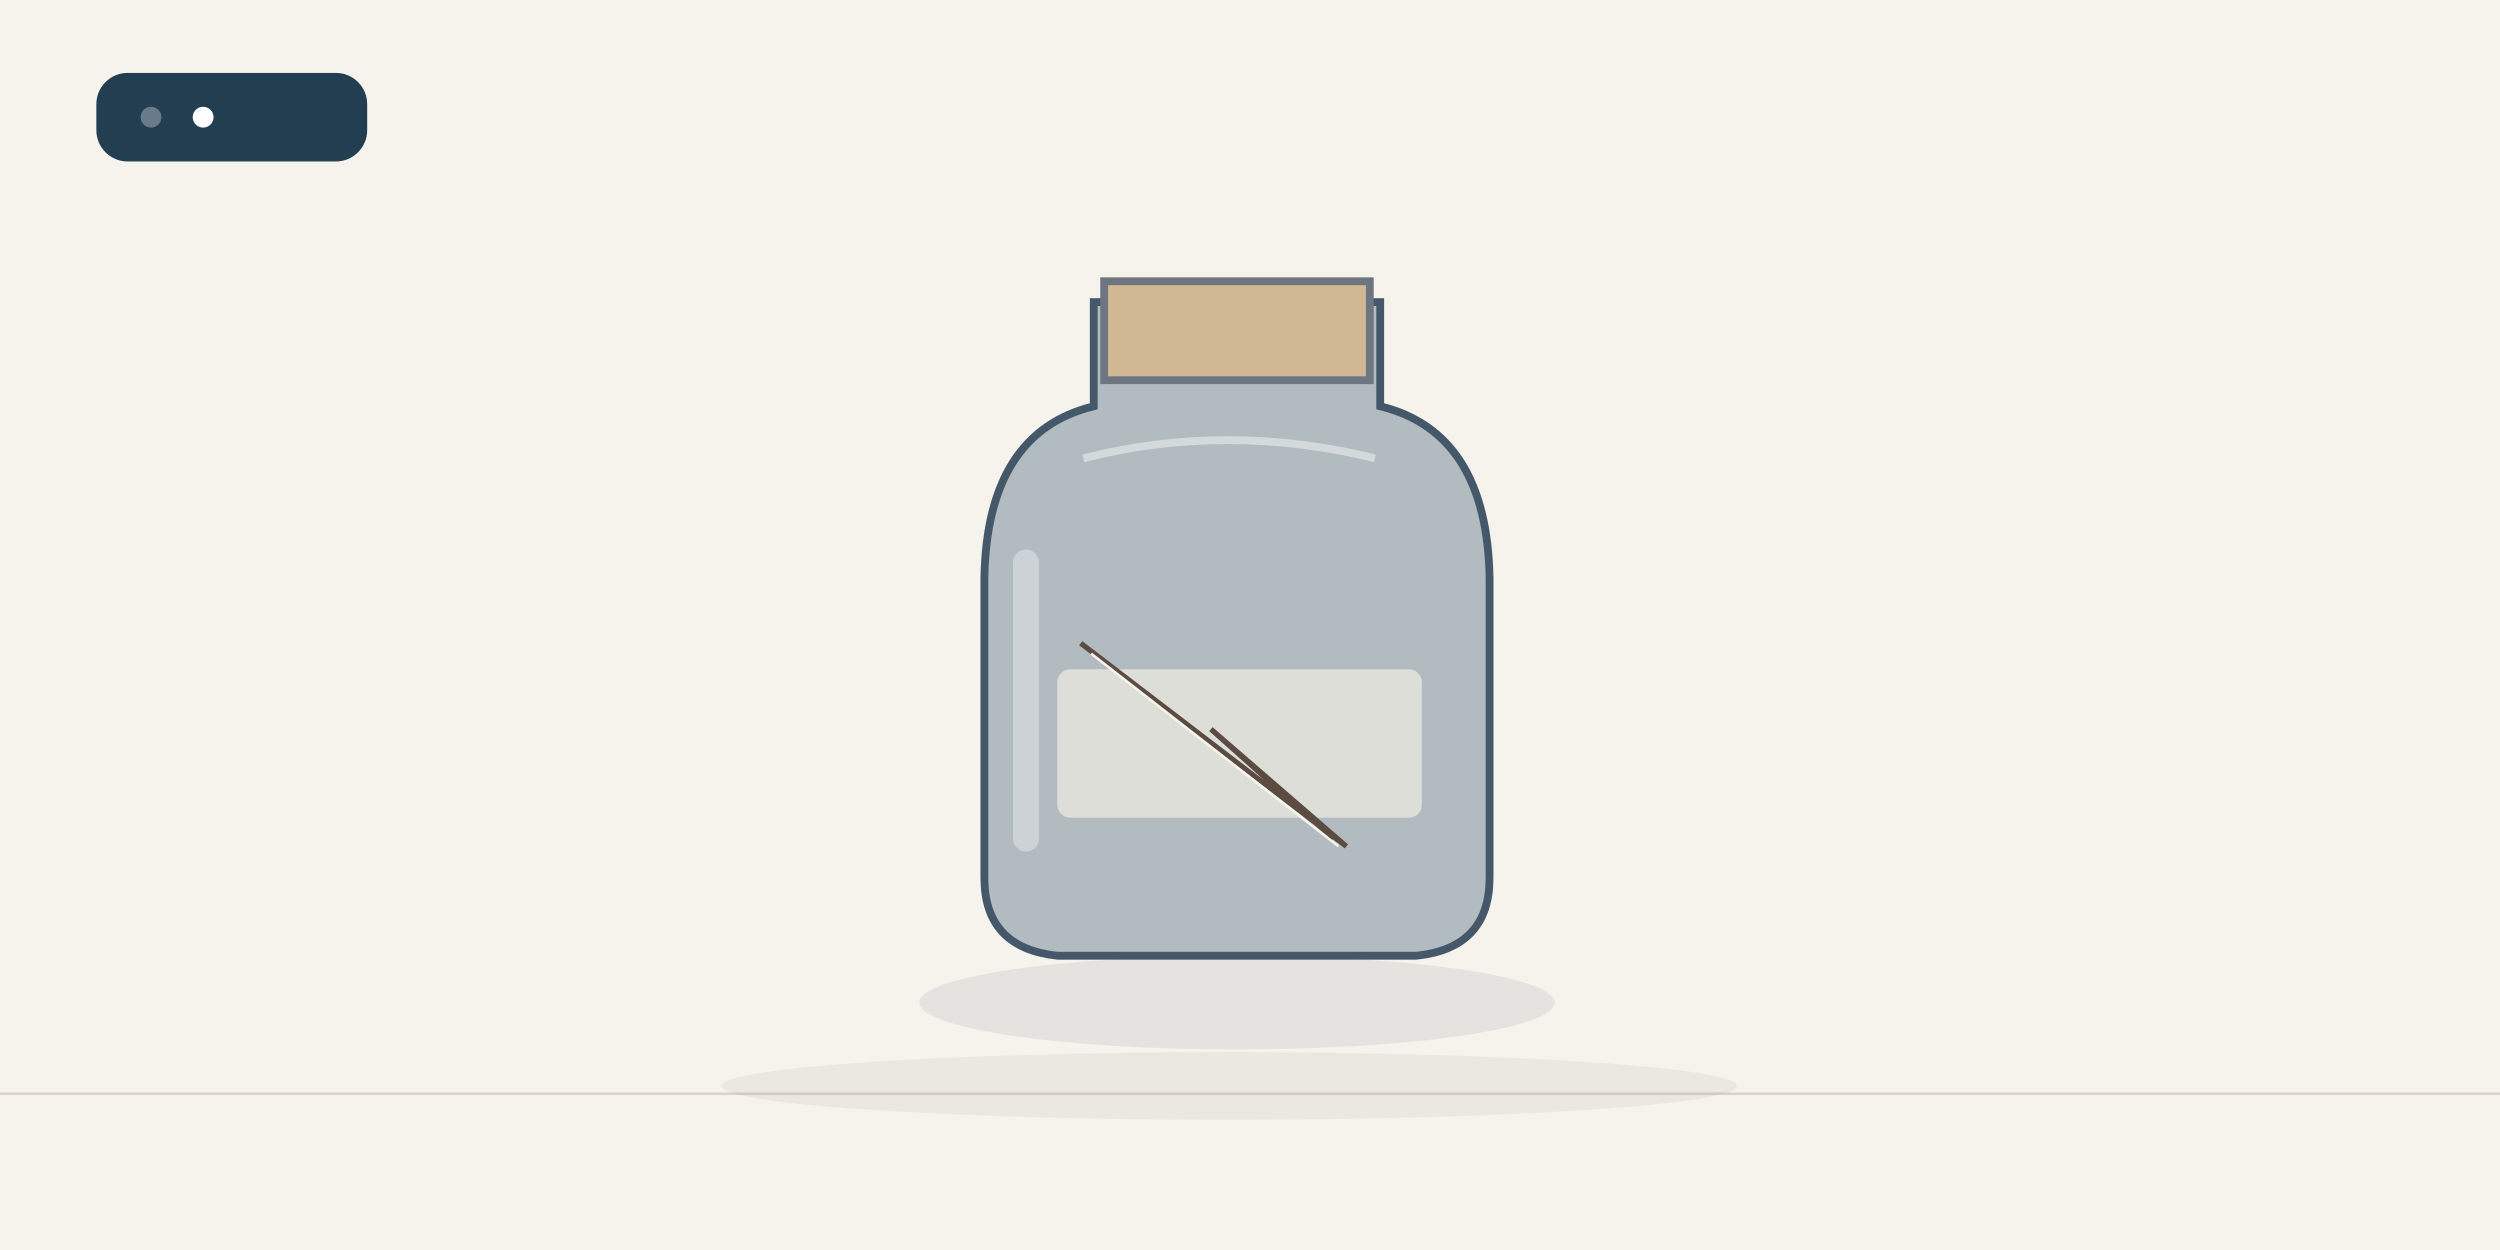
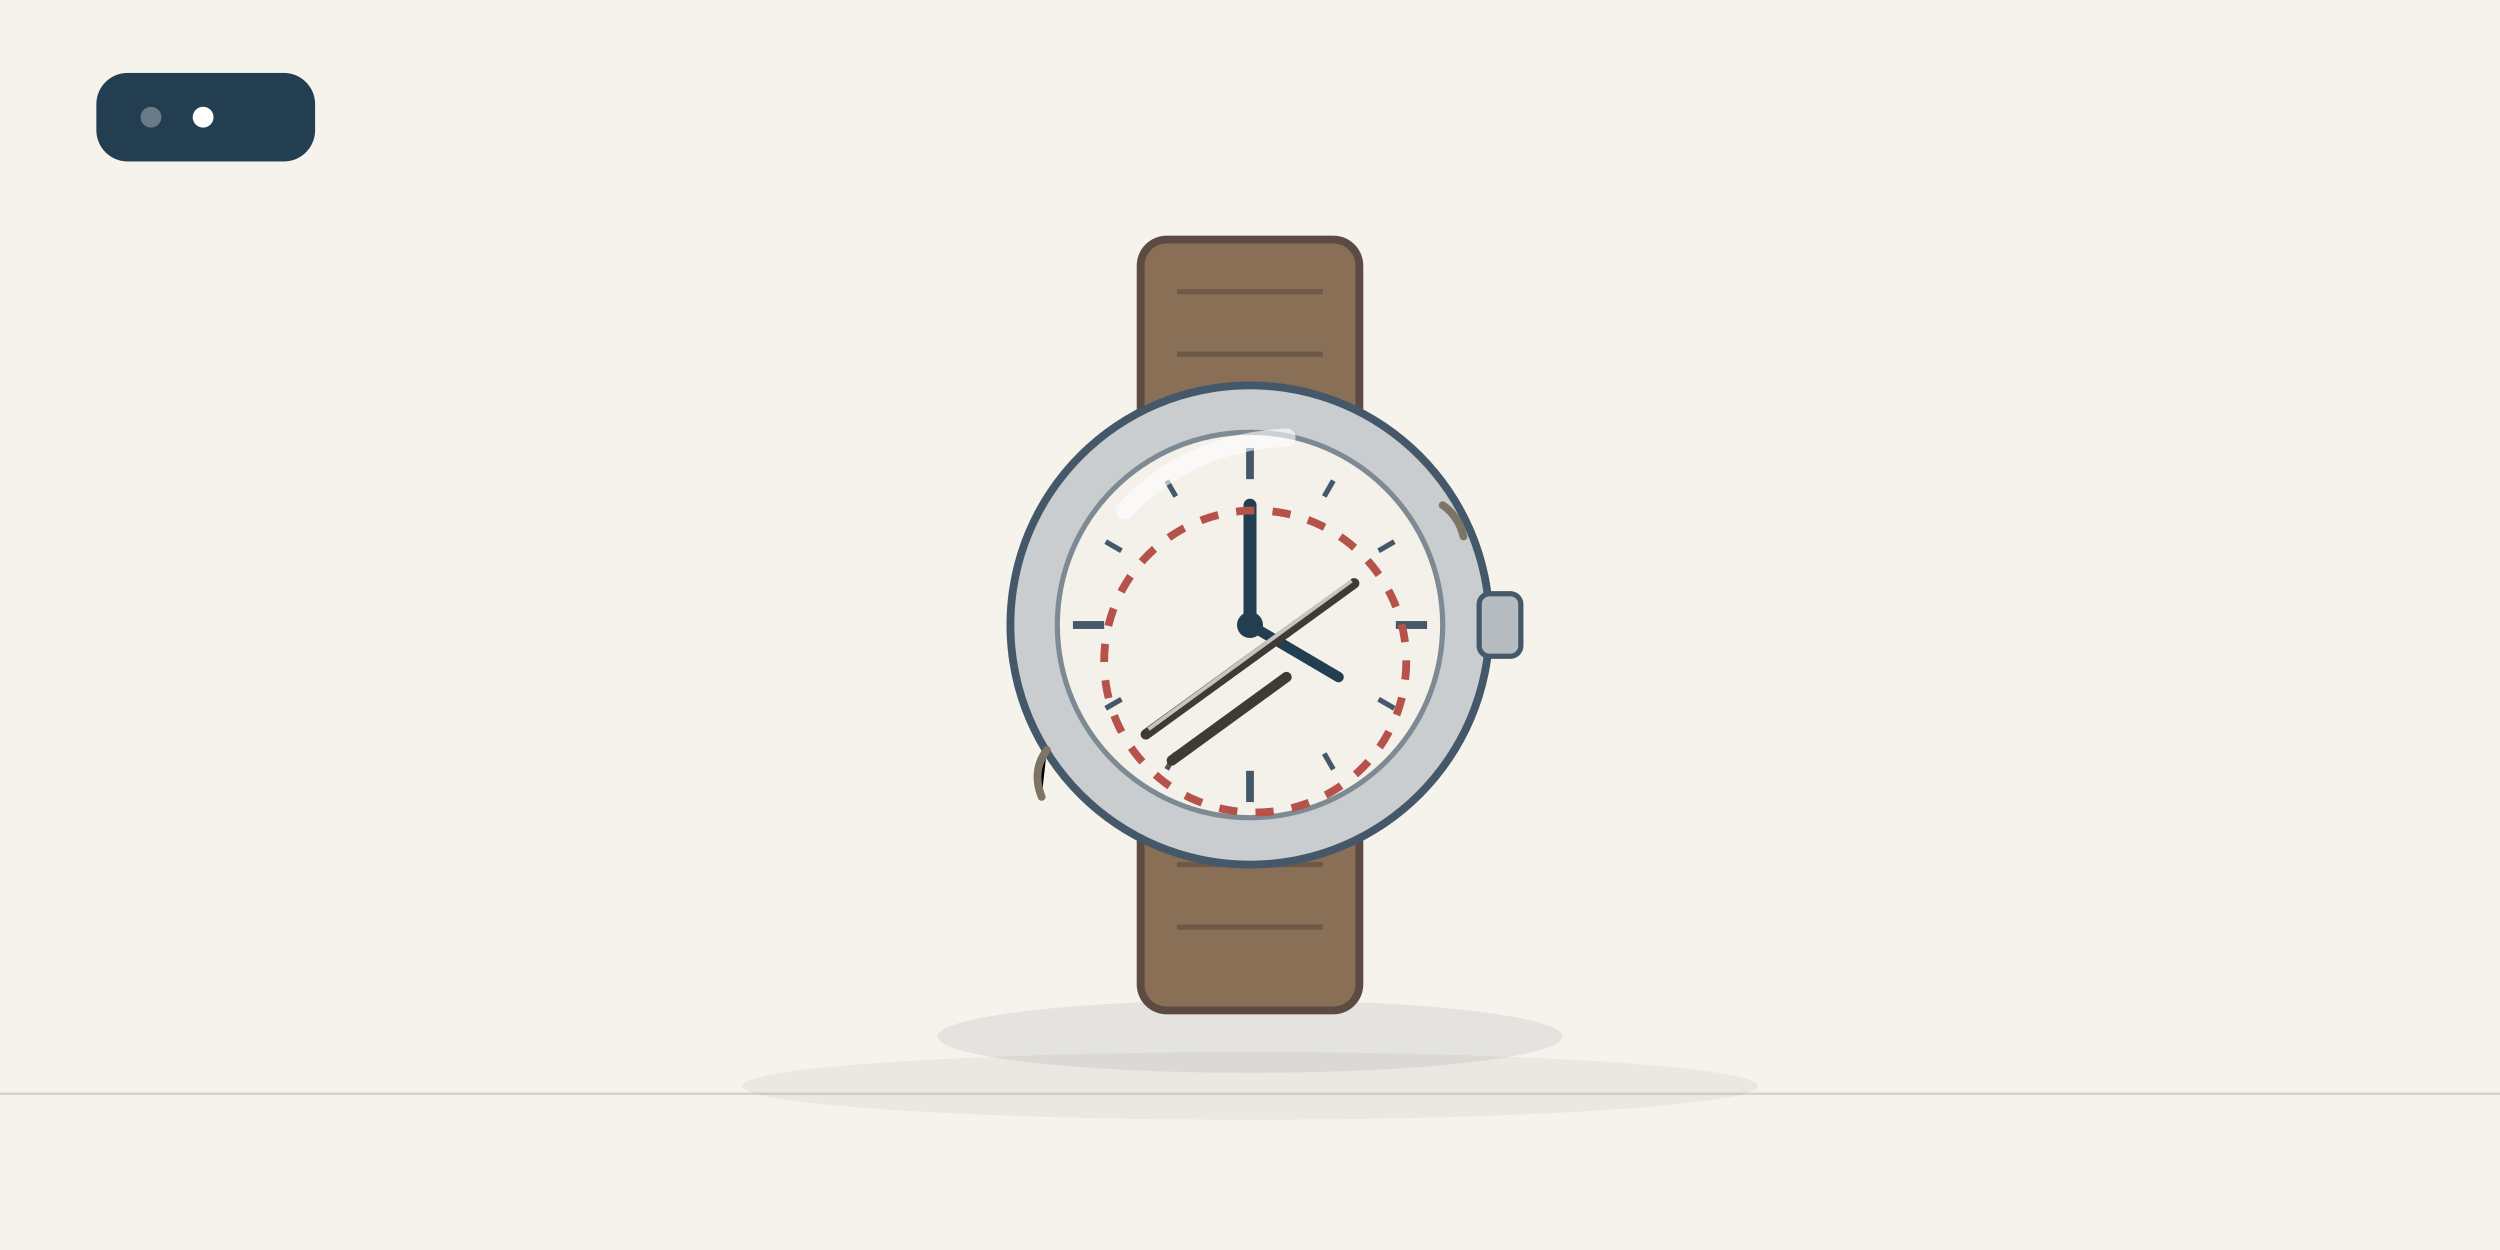
<svg xmlns="http://www.w3.org/2000/svg" viewBox="0 0 960 480" role="img" aria-label="Illustration conceptuelle, sans photographie ni mesure observée">
  <rect width="960" height="480" fill="#f6f3ed" />
  <path d="M0 420h960" stroke="#ddd3c4" />
-   <ellipse cx="472" cy="417" rx="195" ry="13" fill="#7b796d" opacity=".09" />
-   <rect x="37" y="28" rx="12" width="104" height="34" fill="#233e51" />
+   <ellipse cx="480" cy="417" rx="195" ry="13" fill="#7b796d" opacity=".09" />
+   <rect x="37" y="28" rx="12" width="84" height="34" fill="#233e51" />
  <g fill="#fff">
    <circle cx="58" cy="45" r="4" opacity="0.32" />
    <circle cx="78" cy="45" r="4" opacity="1" />
  </g>
-   <ellipse cx="475" cy="385" rx="122" ry="18" fill="#3e5363" opacity=".10" />
-   <path d="M420 116h110v40q41 10 42 66v115q0 27-28 30H406q-28-3-28-30V222q1-56 42-66Z" fill="#b1bbc0" stroke="#44586a" stroke-width="3" />
-   <path d="M424 108h102v38H424z" fill="#d1b894" stroke="#6d7680" stroke-width="3" />
-   <path d="M394 216v106" stroke="#fff" stroke-width="10" opacity=".34" stroke-linecap="round" />
-   <path d="M416 176q55-14 112 0" fill="none" stroke="#fff" opacity=".45" stroke-width="3" />
-   <rect x="406" y="257" width="140" height="57" rx="5" fill="#f4efe6" opacity=".67" />
-   <path d="M415 247l102 78-52-45 47 42" stroke="#5b4b42" stroke-width="2" fill="none" />
-   <path d="M419 251l95 74" stroke="#f5f4ea" stroke-width="1" />
+   <ellipse cx="480" cy="398" rx="120" ry="14" fill="#3e5363" opacity=".10" />
+   <rect x="438" y="92" width="84" height="104" rx="10" fill="#8a6f57" stroke="#5b4b42" stroke-width="3" />
+   <rect x="438" y="284" width="84" height="104" rx="10" fill="#8a6f57" stroke="#5b4b42" stroke-width="3" />
+   <path d="M452 112h56M452 136h56M452 160h56M452 308h56M452 332h56M452 356h56" stroke="#6e5847" stroke-width="2" />
+   <circle cx="480" cy="240" r="92" fill="#c9cdd0" stroke="#44586a" stroke-width="3" />
+   <rect x="568" y="228" width="16" height="24" rx="4" fill="#b7bcc0" stroke="#44586a" stroke-width="2" />
+   <circle cx="480" cy="240" r="74" fill="#f3f1ea" stroke="#7e8a93" stroke-width="2" />
+   <path d="M480 172v12" stroke="#44586a" stroke-width="3" transform="rotate(0 480 240)" />
+   <path d="M480 176v7" stroke="#44586a" stroke-width="2" transform="rotate(30 480 240)" />
+   <path d="M480 176v7" stroke="#44586a" stroke-width="2" transform="rotate(60 480 240)" />
+   <path d="M480 172v12" stroke="#44586a" stroke-width="3" transform="rotate(90 480 240)" />
+   <path d="M480 176v7" stroke="#44586a" stroke-width="2" transform="rotate(120 480 240)" />
+   <path d="M480 176v7" stroke="#44586a" stroke-width="2" transform="rotate(150 480 240)" />
+   <path d="M480 172v12" stroke="#44586a" stroke-width="3" transform="rotate(180 480 240)" />
+   <path d="M480 176v7" stroke="#44586a" stroke-width="2" transform="rotate(210 480 240)" />
+   <path d="M480 176v7" stroke="#44586a" stroke-width="2" transform="rotate(240 480 240)" />
+   <path d="M480 172v12" stroke="#44586a" stroke-width="3" transform="rotate(270 480 240)" />
+   <path d="M480 176v7" stroke="#44586a" stroke-width="2" transform="rotate(300 480 240)" />
+   <path d="M480 176v7" stroke="#44586a" stroke-width="2" transform="rotate(330 480 240)" />
+   <path d="M480 240v-46" stroke="#233e51" stroke-width="5" stroke-linecap="round" />
+   <path d="M480 240l34 20" stroke="#233e51" stroke-width="4" stroke-linecap="round" />
+   <circle cx="480" cy="240" r="5" fill="#233e51" />
+   <path d="M432 196q24-26 62-28" fill="none" stroke="#fff" stroke-width="7" opacity=".6" stroke-linecap="round" />
+   <path d="M440 282l80-58M450 292l44-32" stroke="#3f3a33" stroke-width="4" stroke-linecap="round" />
+   <path d="M441 280l78-57" stroke="#fff" stroke-width="1.5" opacity=".7" />
+   <path d="M402 288q-6 8-2 18M554 194q6 4 8 12" stroke="#7d7466" stroke-width="3" stroke-linecap="round" />
+   <circle cx="482" cy="254" r="58" fill="none" stroke="#b5534a" stroke-width="3" stroke-dasharray="7 7" />
</svg>
